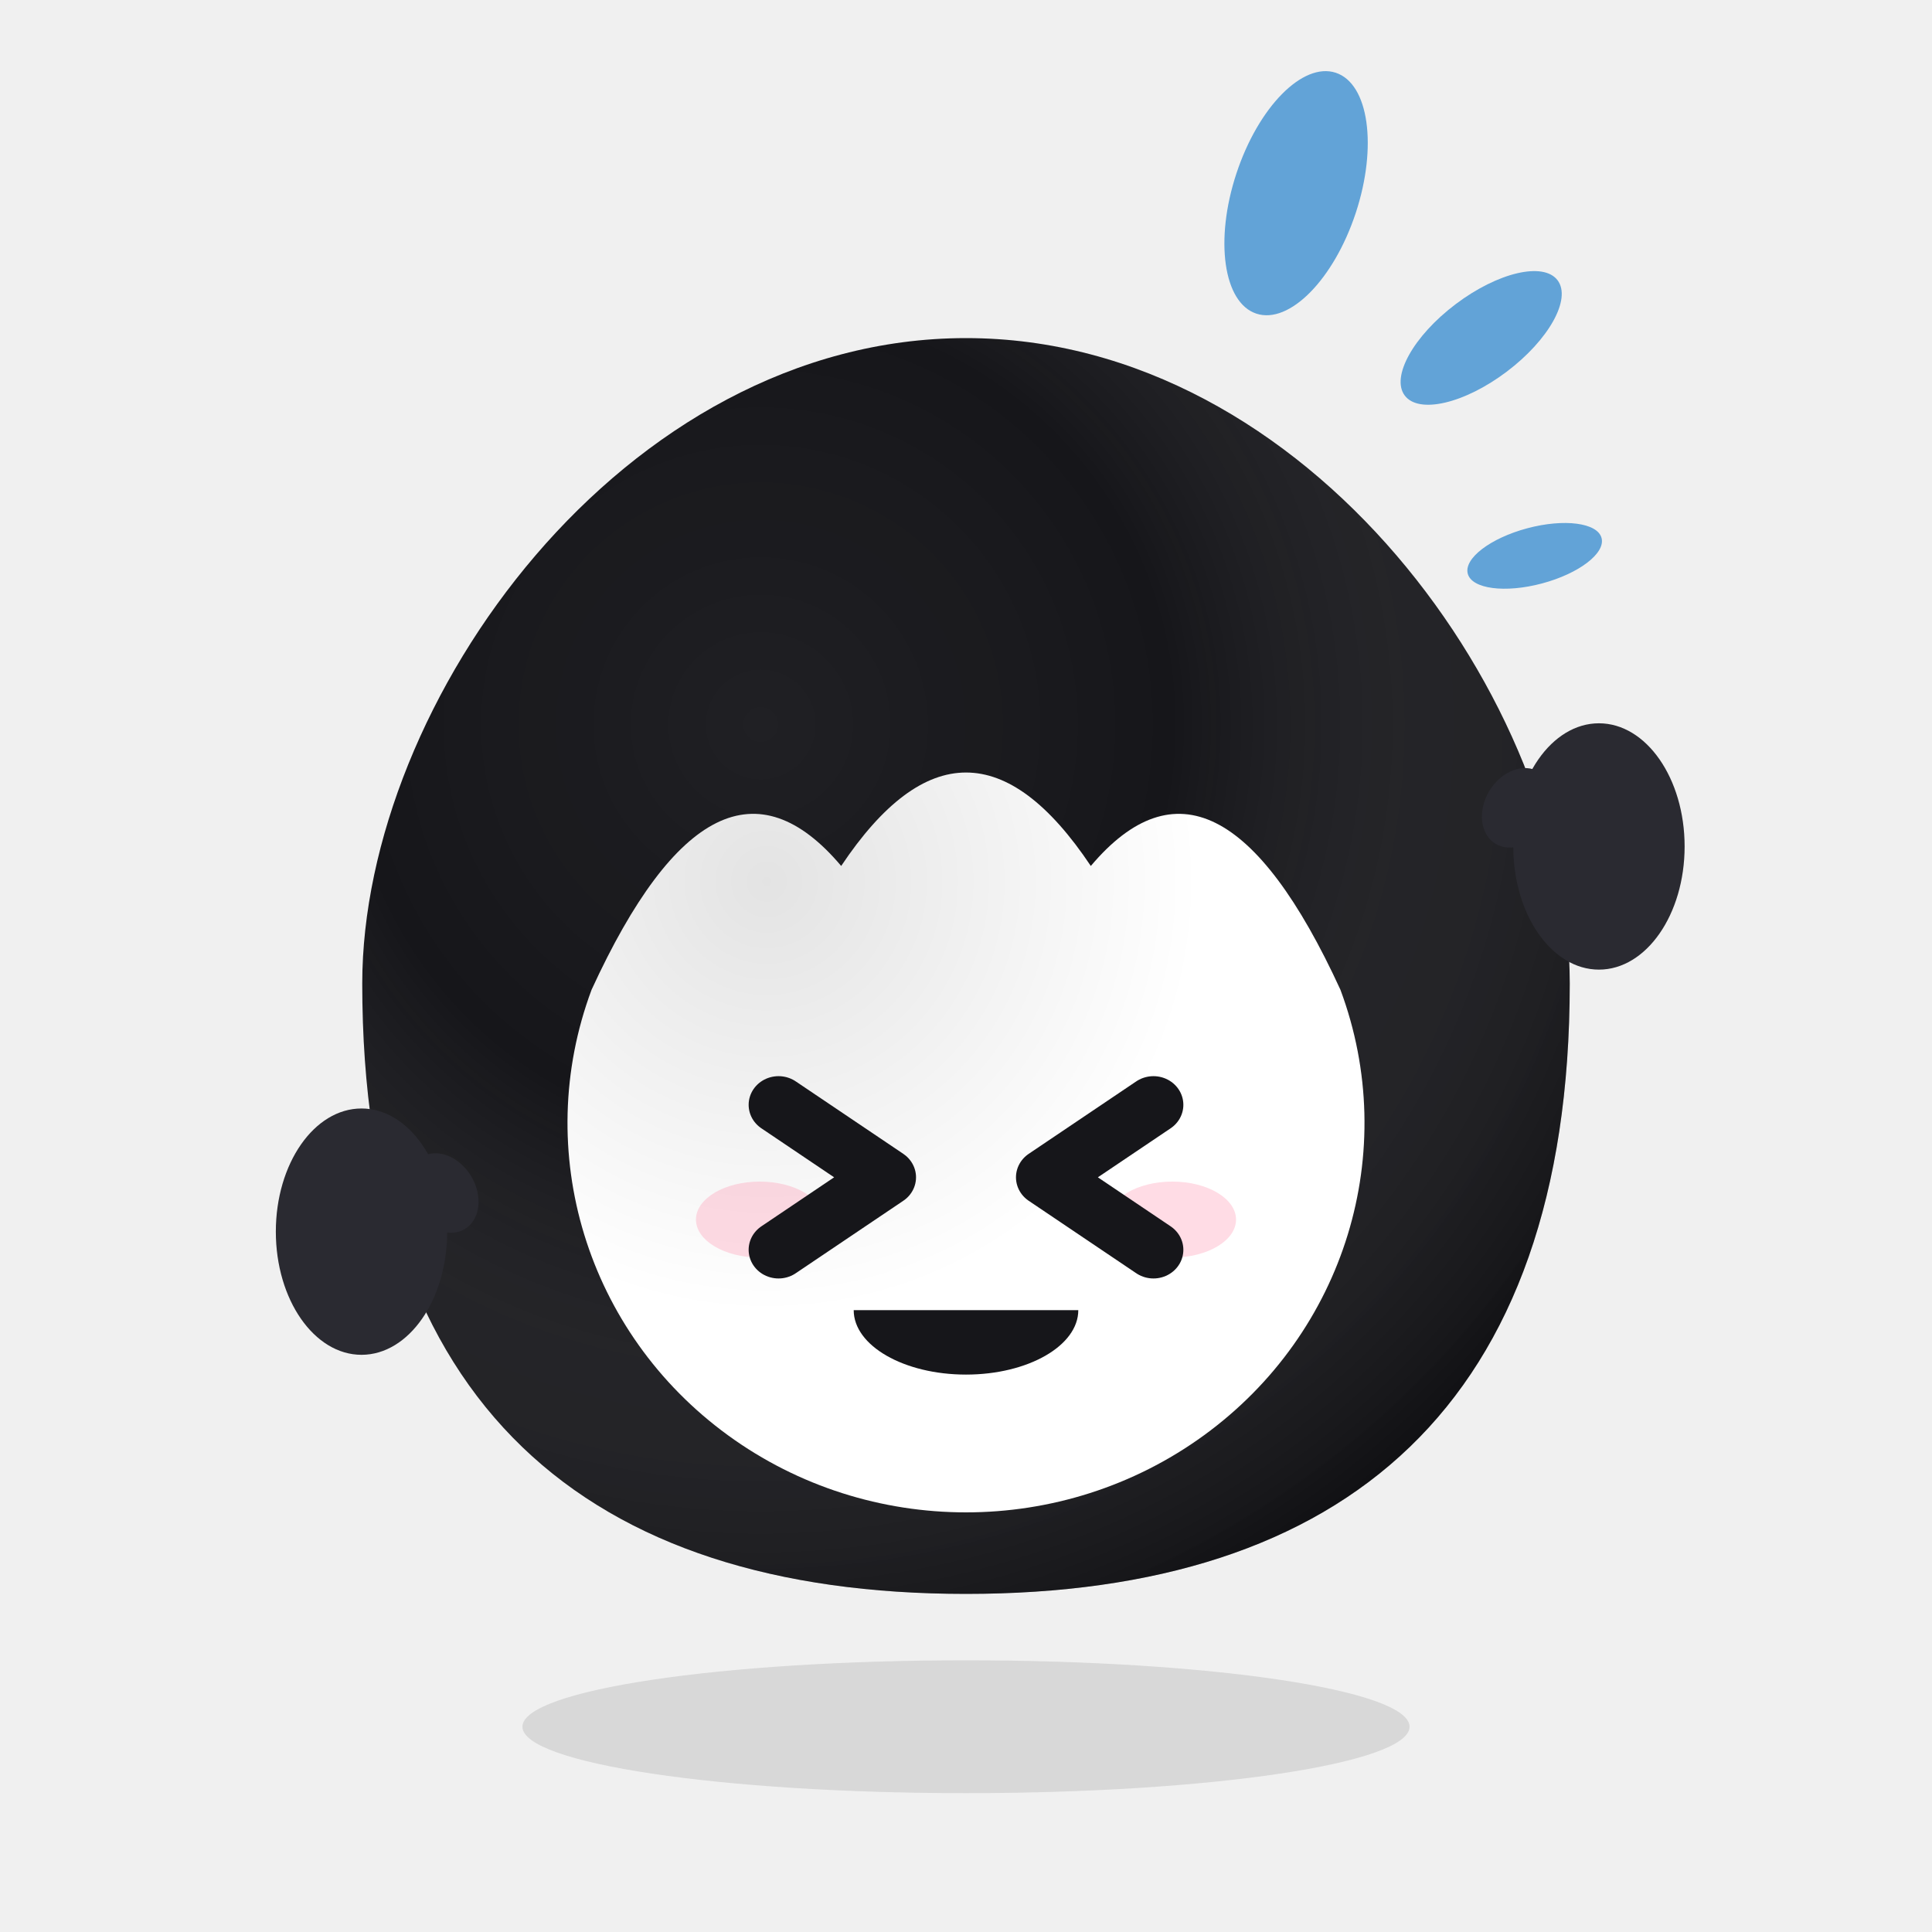
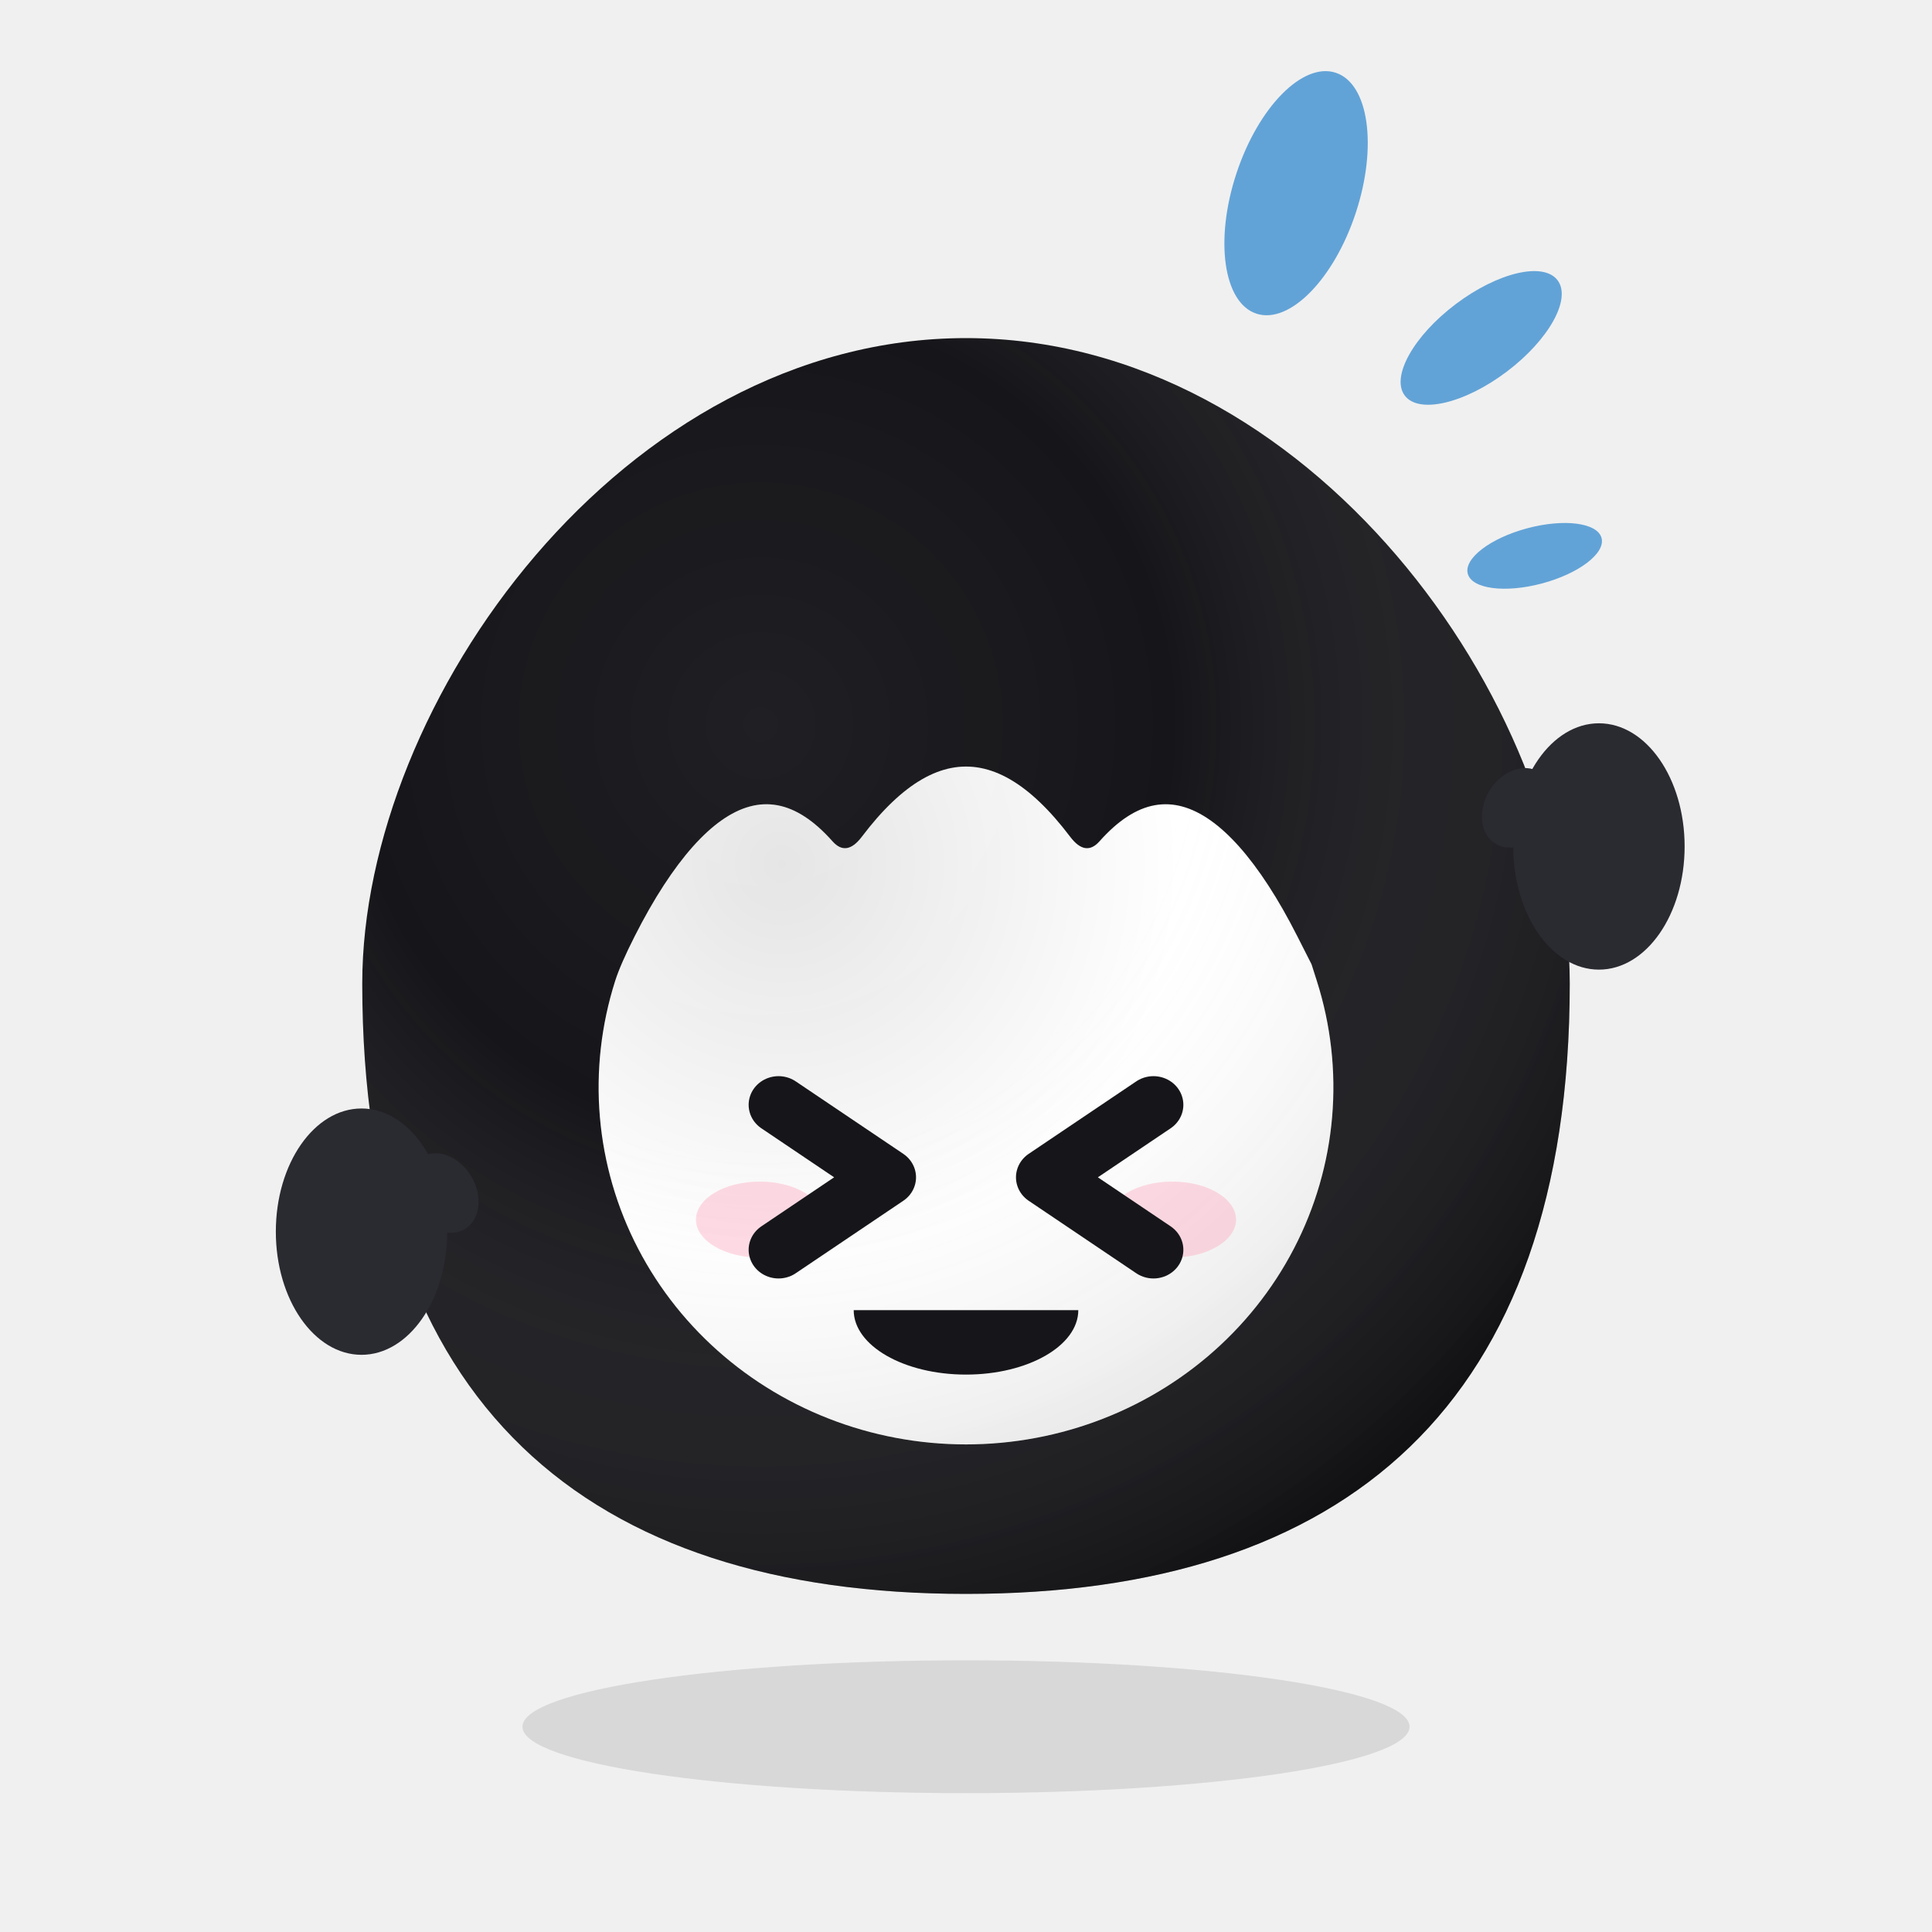
<svg xmlns="http://www.w3.org/2000/svg" width="320" height="320" viewBox="0 0 320 320">
  <defs>
    <radialGradient id="bg0" gradientUnits="userSpaceOnUse" cx="-34" cy="-40" r="162" fx="-34" fy="-40">
      <stop offset="0" stop-color="rgba(255,255,255,0.043)" />
      <stop offset="0.42" stop-color="rgba(255,255,255,0)" />
      <stop offset="1" stop-color="rgba(0,0,0,0.272)" />
    </radialGradient>
    <clipPath id="bc1">
      <path d="M0 -102.44C55.94 -102.44 98.5 -43.025 98.5 2.868C98.5 71.708 61.733 102.44 0 102.44C-61.733 102.44 -98.5 71.708 -98.5 2.868C-98.5 -43.025 -55.94 -102.44 0 -102.44Z" transform="matrix(1 0 0 1 160 160)" />
    </clipPath>
    <clipPath id="bc2">
-       <path d="M62.02 3.941C71.993 30.718 62.802 60.717 39.412 77.734C16.023 94.75 -16.023 94.75 -39.412 77.734C-62.802 60.717 -71.993 30.718 -62.02 3.941Q-41.346 -41.061 -20.673 -16.567Q0 -47.525 20.673 -16.567Q41.346 -41.061 62.02 3.941Z" transform="matrix(1 0 0 1 160 160)" />
+       <path d="M57.232 -0.282Q57.232 -0.282 58.102 2.448Q58.973 5.179 59.571 7.978Q60.169 10.777 60.488 13.618Q60.808 16.459 60.847 19.315Q60.885 22.171 60.642 25.016Q60.399 27.861 59.876 30.668Q59.353 33.475 58.556 36.219Q57.76 38.962 56.696 41.616Q55.632 44.27 54.312 46.81Q52.992 49.35 51.428 51.753Q49.864 54.156 48.07 56.4Q46.277 58.644 44.271 60.709Q42.266 62.774 40.067 64.641Q37.867 66.509 35.495 68.161Q33.123 69.814 30.599 71.238Q28.076 72.662 25.424 73.844Q22.773 75.026 20.018 75.956Q17.263 76.887 14.43 77.557Q11.597 78.227 8.711 78.632Q5.825 79.036 2.912 79.172Q0 79.307 -2.912 79.172Q-5.825 79.036 -8.711 78.632Q-11.597 78.227 -14.43 77.557Q-17.263 76.887 -20.018 75.956Q-22.773 75.026 -25.424 73.844Q-28.076 72.662 -30.599 71.238Q-33.123 69.814 -35.495 68.161Q-37.867 66.509 -40.067 64.641Q-42.266 62.774 -44.271 60.709Q-46.277 58.644 -48.07 56.4Q-49.864 54.156 -51.428 51.753Q-52.992 49.35 -54.312 46.81Q-55.632 44.27 -56.696 41.616Q-57.76 38.962 -58.556 36.219Q-59.353 33.475 -59.876 30.668Q-60.399 27.861 -60.642 25.016Q-60.885 22.171 -60.847 19.315Q-60.808 16.459 -60.488 13.618Q-60.169 10.777 -59.571 7.978Q-58.973 5.179 -58.102 2.448Q-57.232 -0.282 -54.856 -4.965Q-52.481 -9.648 -50.067 -13.357Q-47.653 -17.065 -45.257 -19.758Q-42.86 -22.45 -40.506 -24.114Q-38.153 -25.778 -35.843 -26.41Q-33.534 -27.041 -31.252 -26.627Q-28.97 -26.212 -26.691 -24.725Q-24.411 -23.239 -22.102 -20.642Q-19.794 -18.046 -17.254 -21.404Q-14.713 -24.761 -12.224 -27.135Q-9.735 -29.509 -7.289 -30.92Q-4.844 -32.331 -2.422 -32.799Q0 -33.267 2.422 -32.799Q4.844 -32.331 7.289 -30.92Q9.735 -29.509 12.224 -27.135Q14.713 -24.761 17.254 -21.404Q19.794 -18.046 22.102 -20.642Q24.411 -23.239 26.691 -24.725Q28.97 -26.212 31.252 -26.627Q33.534 -27.041 35.843 -26.41Q38.153 -25.778 40.506 -24.114Q42.86 -22.45 45.257 -19.758Q47.653 -17.065 50.067 -13.357Q52.481 -9.648 54.856 -4.965Q57.232 -0.282 57.232 -0.282Z" transform="matrix(1 0 0 1 160 160)" />
    </clipPath>
-     <radialGradient id="bg1" gradientUnits="userSpaceOnUse" cx="-33" cy="-13.987" r="119.318" fx="-33" fy="-13.987">
+     <radialGradient id="bg1" gradientUnits="userSpaceOnUse" cx="-30.461" cy="-16.899" r="109.864" fx="-30.461" fy="-16.899">
      <stop offset="0" stop-color="rgba(0,0,0,0.109)" />
      <stop offset="0.6" stop-color="rgba(0,0,0,0)" />
    </radialGradient>
-     <clipPath id="bc3">
-       <path d="M62.02 3.941C71.993 30.718 62.802 60.717 39.412 77.734C16.023 94.75 -16.023 94.75 -39.412 77.734C-62.802 60.717 -71.993 30.718 -62.02 3.941Q-41.346 -41.061 -20.673 -16.567Q0 -47.525 20.673 -16.567Q41.346 -41.061 62.02 3.941Z" transform="matrix(1 0 0 1 160 160)" />
-     </clipPath>
-     <clipPath id="bc4">
-       <path d="M62.02 3.941C71.993 30.718 62.802 60.717 39.412 77.734C16.023 94.75 -16.023 94.75 -39.412 77.734C-62.802 60.717 -71.993 30.718 -62.02 3.941Q-41.346 -41.061 -20.673 -16.567Q0 -47.525 20.673 -16.567Q41.346 -41.061 62.02 3.941Z" transform="matrix(1 0 0 1 160 160)" />
-     </clipPath>
+     <radialGradient id="bg2" gradientUnits="userSpaceOnUse" cx="-34" cy="-40" r="162" fx="-34" fy="-40">
+       <stop offset="0" stop-color="rgba(255,255,255,0.1)" />
+       <stop offset="0.42" stop-color="rgba(255,255,255,0)" />
+       <stop offset="1" stop-color="rgba(0,0,0,0.2)" />
+     </radialGradient>
  </defs>
  <path d="M73.467 126C73.467 132.075 40.575 137 0 137C-40.575 137 -73.467 132.075 -73.467 126C-73.467 119.925 -40.575 115 0 115C40.575 115 73.467 119.925 73.467 126" fill="rgba(22,22,26,0.13)" fill-opacity="0.857" transform="matrix(1 0 0 1 160 160)" />
  <path d="M0 -104C56.792 -104 100 -43.68 100 2.912C100 72.8 62.674 104 0 104C-62.674 104 -100 72.8 -100 2.912C-100 -43.68 -56.792 -104 0 -104Z" fill="#16161A" transform="matrix(1 0 0 1 160 160)" />
  <path d="M0 -104C56.792 -104 100 -43.68 100 2.912C100 72.8 62.674 104 0 104C-62.674 104 -100 72.8 -100 2.912C-100 -43.68 -56.792 -104 0 -104Z" fill="url(#bg0)" transform="matrix(1 0 0 1 160 160)" />
  <g clip-path="url(#bc1)">
-     <path d="M62.02 3.941C71.993 30.718 62.802 60.717 39.412 77.734C16.023 94.75 -16.023 94.75 -39.412 77.734C-62.802 60.717 -71.993 30.718 -62.02 3.941Q-41.346 -41.061 -20.673 -16.567Q0 -47.525 20.673 -16.567Q41.346 -41.061 62.02 3.941Z" fill="#FFFFFF" transform="matrix(1 0 0 1 160 160)" />
+     <path d="M57.232 -0.282Q57.232 -0.282 58.102 2.448Q58.973 5.179 59.571 7.978Q60.169 10.777 60.488 13.618Q60.808 16.459 60.847 19.315Q60.885 22.171 60.642 25.016Q60.399 27.861 59.876 30.668Q59.353 33.475 58.556 36.219Q57.76 38.962 56.696 41.616Q55.632 44.27 54.312 46.81Q52.992 49.35 51.428 51.753Q49.864 54.156 48.07 56.4Q46.277 58.644 44.271 60.709Q42.266 62.774 40.067 64.641Q37.867 66.509 35.495 68.161Q33.123 69.814 30.599 71.238Q28.076 72.662 25.424 73.844Q22.773 75.026 20.018 75.956Q17.263 76.887 14.43 77.557Q11.597 78.227 8.711 78.632Q5.825 79.036 2.912 79.172Q0 79.307 -2.912 79.172Q-5.825 79.036 -8.711 78.632Q-11.597 78.227 -14.43 77.557Q-17.263 76.887 -20.018 75.956Q-22.773 75.026 -25.424 73.844Q-28.076 72.662 -30.599 71.238Q-33.123 69.814 -35.495 68.161Q-37.867 66.509 -40.067 64.641Q-42.266 62.774 -44.271 60.709Q-46.277 58.644 -48.07 56.4Q-49.864 54.156 -51.428 51.753Q-52.992 49.35 -54.312 46.81Q-55.632 44.27 -56.696 41.616Q-57.76 38.962 -58.556 36.219Q-59.353 33.475 -59.876 30.668Q-60.399 27.861 -60.642 25.016Q-60.885 22.171 -60.847 19.315Q-60.808 16.459 -60.488 13.618Q-60.169 10.777 -59.571 7.978Q-58.973 5.179 -58.102 2.448Q-57.232 -0.282 -54.856 -4.965Q-52.481 -9.648 -50.067 -13.357Q-47.653 -17.065 -45.257 -19.758Q-42.86 -22.45 -40.506 -24.114Q-38.153 -25.778 -35.843 -26.41Q-33.534 -27.041 -31.252 -26.627Q-28.97 -26.212 -26.691 -24.725Q-24.411 -23.239 -22.102 -20.642Q-19.794 -18.046 -17.254 -21.404Q-14.713 -24.761 -12.224 -27.135Q-9.735 -29.509 -7.289 -30.92Q-4.844 -32.331 -2.422 -32.799Q0 -33.267 2.422 -32.799Q4.844 -32.331 7.289 -30.92Q9.735 -29.509 12.224 -27.135Q14.713 -24.761 17.254 -21.404Q19.794 -18.046 22.102 -20.642Q24.411 -23.239 26.691 -24.725Q28.97 -26.212 31.252 -26.627Q33.534 -27.041 35.843 -26.41Q38.153 -25.778 40.506 -24.114Q42.86 -22.45 45.257 -19.758Q47.653 -17.065 50.067 -13.357Q52.481 -9.648 54.856 -4.965Q57.232 -0.282 57.232 -0.282Z" fill="#FFFFFF" transform="matrix(1 0 0 1 160 160)" />
    <g clip-path="url(#bc2)">
-       <path d="M62.02 3.941C71.993 30.718 62.802 60.717 39.412 77.734C16.023 94.75 -16.023 94.75 -39.412 77.734C-62.802 60.717 -71.993 30.718 -62.02 3.941Q-41.346 -41.061 -20.673 -16.567Q0 -47.525 20.673 -16.567Q41.346 -41.061 62.02 3.941Z" fill="url(#bg1)" transform="matrix(1 0 0 1 160 160)" />
+       <path d="M97.476 19.921C97.476 73.755 53.834 117.396 0 117.396C-53.834 117.396 -97.476 73.755 -97.476 19.921C-97.476 -33.914 -53.834 -77.555 0 -77.555C53.834 -77.555 97.476 -33.914 97.476 19.921" fill="url(#bg1)" transform="matrix(1 0 0 1 160 160)" />
    </g>
-     <g clip-path="url(#bc3)">
+     <g clip-path="url(#bc2)">
+       <path d="M97.476 19.921C97.476 73.755 53.834 117.396 0 117.396C-53.834 117.396 -97.476 73.755 -97.476 19.921C-97.476 -33.914 -53.834 -77.555 0 -77.555C53.834 -77.555 97.476 -33.914 97.476 19.921" fill="url(#bg2)" transform="matrix(1 0 0 1 160 160)" />
+     </g>
+     <g clip-path="url(#bc2)">
      <path d="M11.5 0C11.5 3.866 6.351 7 0 7C-6.351 7 -11.5 3.866 -11.5 0C-11.5 -3.866 -6.351 -7 0 -7C6.351 -7 11.5 -3.866 11.5 0" fill="rgba(255,138,168,0.42)" fill-opacity="0.7" transform="matrix(0.918 0 0 0.899 125.83 202)" />
      <path d="M11.5 0C11.5 3.866 6.351 7 0 7C-6.351 7 -11.5 3.866 -11.5 0C-11.5 -3.866 -6.351 -7 0 -7C6.351 -7 11.5 -3.866 11.5 0" fill="rgba(255,138,168,0.42)" fill-opacity="0.7" transform="matrix(0.918 0 0 0.899 194.17 202)" />
    </g>
-     <g clip-path="url(#bc4)">
+     <g clip-path="url(#bc2)">
      <path d="M-9.92 -12.896L8.432 0L-9.92 12.896" fill="none" stroke="#16161A" stroke-width="10.2" stroke-linecap="round" stroke-linejoin="round" transform="matrix(0.971 0 0 0.931 138.583 195)" />
      <path d="M-9.92 -12.896L8.432 0L-9.92 12.896" fill="none" stroke="#16161A" stroke-width="10.2" stroke-linecap="round" stroke-linejoin="round" transform="matrix(-0.971 0 0 0.931 181.417 195)" />
      <path d="M-18.6 0L18.6 0C18.6 7.323 10.272 13.26 0 13.26C-10.272 13.26 -18.6 7.323 -18.6 0Z" fill="#16161A" transform="matrix(1 0 0 0.805 160 217)" />
    </g>
  </g>
  <path d="M-10.215 -10.816C-8.289 -8.119 -9.498 -3.956 -12.914 -1.517C-16.33 0.922 -20.66 0.713 -22.585 -1.984C-24.511 -4.681 -23.302 -8.844 -19.886 -11.283C-16.47 -13.722 -12.14 -13.513 -10.215 -10.816" fill="#2A2A31" transform="matrix(-0.825 0 0 1 59.877 204)" />
  <path d="M17.2 0C17.2 11.267 9.499 20.4 0 20.4C-9.499 20.4 -17.2 11.267 -17.2 0C-17.2 -11.267 -9.499 -20.4 0 -20.4C9.499 -20.4 17.2 -11.267 17.2 0" fill="#2A2A31" transform="matrix(-0.825 0 0 1 59.877 204)" />
  <path d="M-10.215 -10.816C-8.289 -8.119 -9.498 -3.956 -12.914 -1.517C-16.33 0.922 -20.66 0.713 -22.585 -1.984C-24.511 -4.681 -23.302 -8.844 -19.886 -11.283C-16.47 -13.722 -12.14 -13.513 -10.215 -10.816" fill="#2A2A31" transform="matrix(0.825 0 0 1 264.836 140.2)" />
  <path d="M17.2 0C17.2 11.267 9.499 20.4 0 20.4C-9.499 20.4 -17.2 11.267 -17.2 0C-17.2 -11.267 -9.499 -20.4 0 -20.4C9.499 -20.4 17.2 -11.267 17.2 0" fill="#2A2A31" transform="matrix(0.825 0 0 1 264.836 140.2)" />
  <path d="M10.407 0C10.407 11.598 5.748 21 0 21C-5.748 21 -10.407 11.598 -10.407 0C-10.407 -11.598 -5.748 -21 0 -21C5.748 -21 10.407 -11.598 10.407 0" fill="#1478C9" fill-opacity="0.644" transform="matrix(0.95 0.313 -0.313 0.95 214.672 32)" />
  <path d="M7.013 0C7.013 8.759 3.873 15.859 0 15.859C-3.873 15.859 -7.013 8.759 -7.013 0C-7.013 -8.759 -3.873 -15.859 0 -15.859C3.873 -15.859 7.013 -8.759 7.013 0" fill="#1478C9" fill-opacity="0.644" transform="matrix(0.602 0.798 -0.798 0.602 245.33 55.971)" />
  <path d="M4.73 0C4.73 6.334 2.612 11.469 0 11.469C-2.612 11.469 -4.73 6.334 -4.73 0C-4.73 -6.334 -2.612 -11.469 0 -11.469C2.612 -11.469 4.73 -6.334 4.73 0" fill="#1478C9" fill-opacity="0.644" transform="matrix(0.258 0.966 -0.966 0.258 254.188 92.067)" />
</svg>
